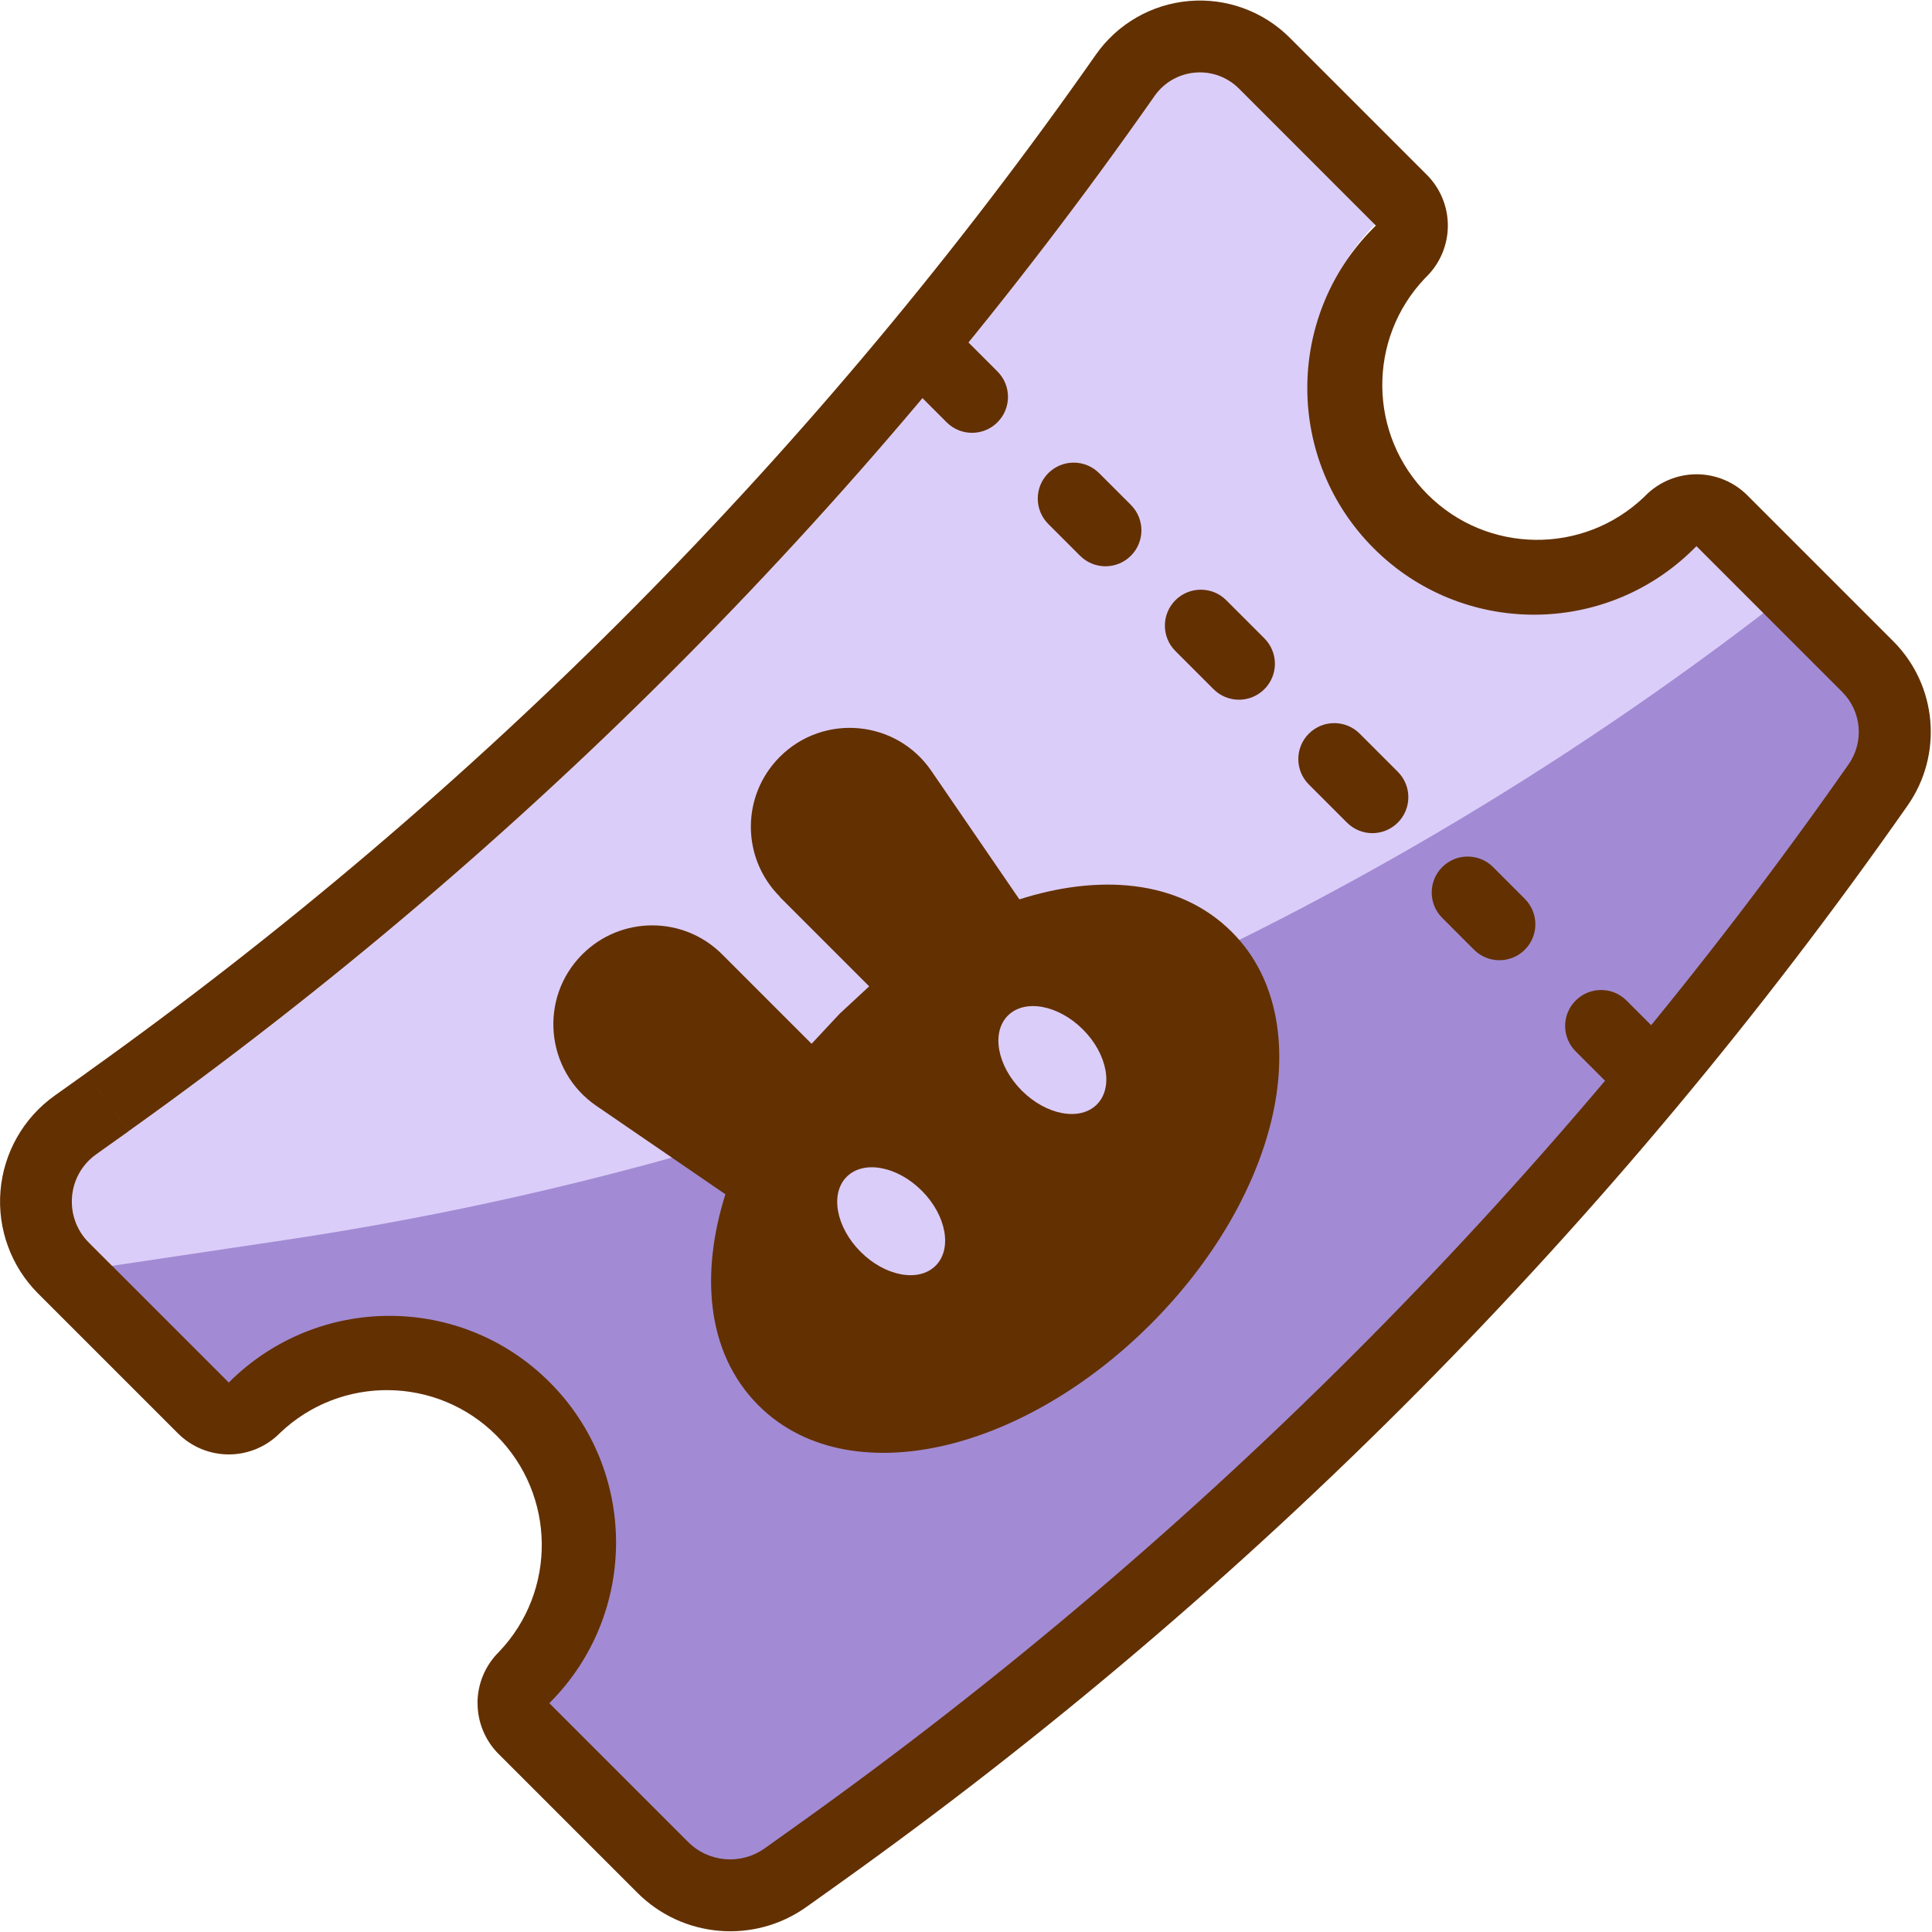
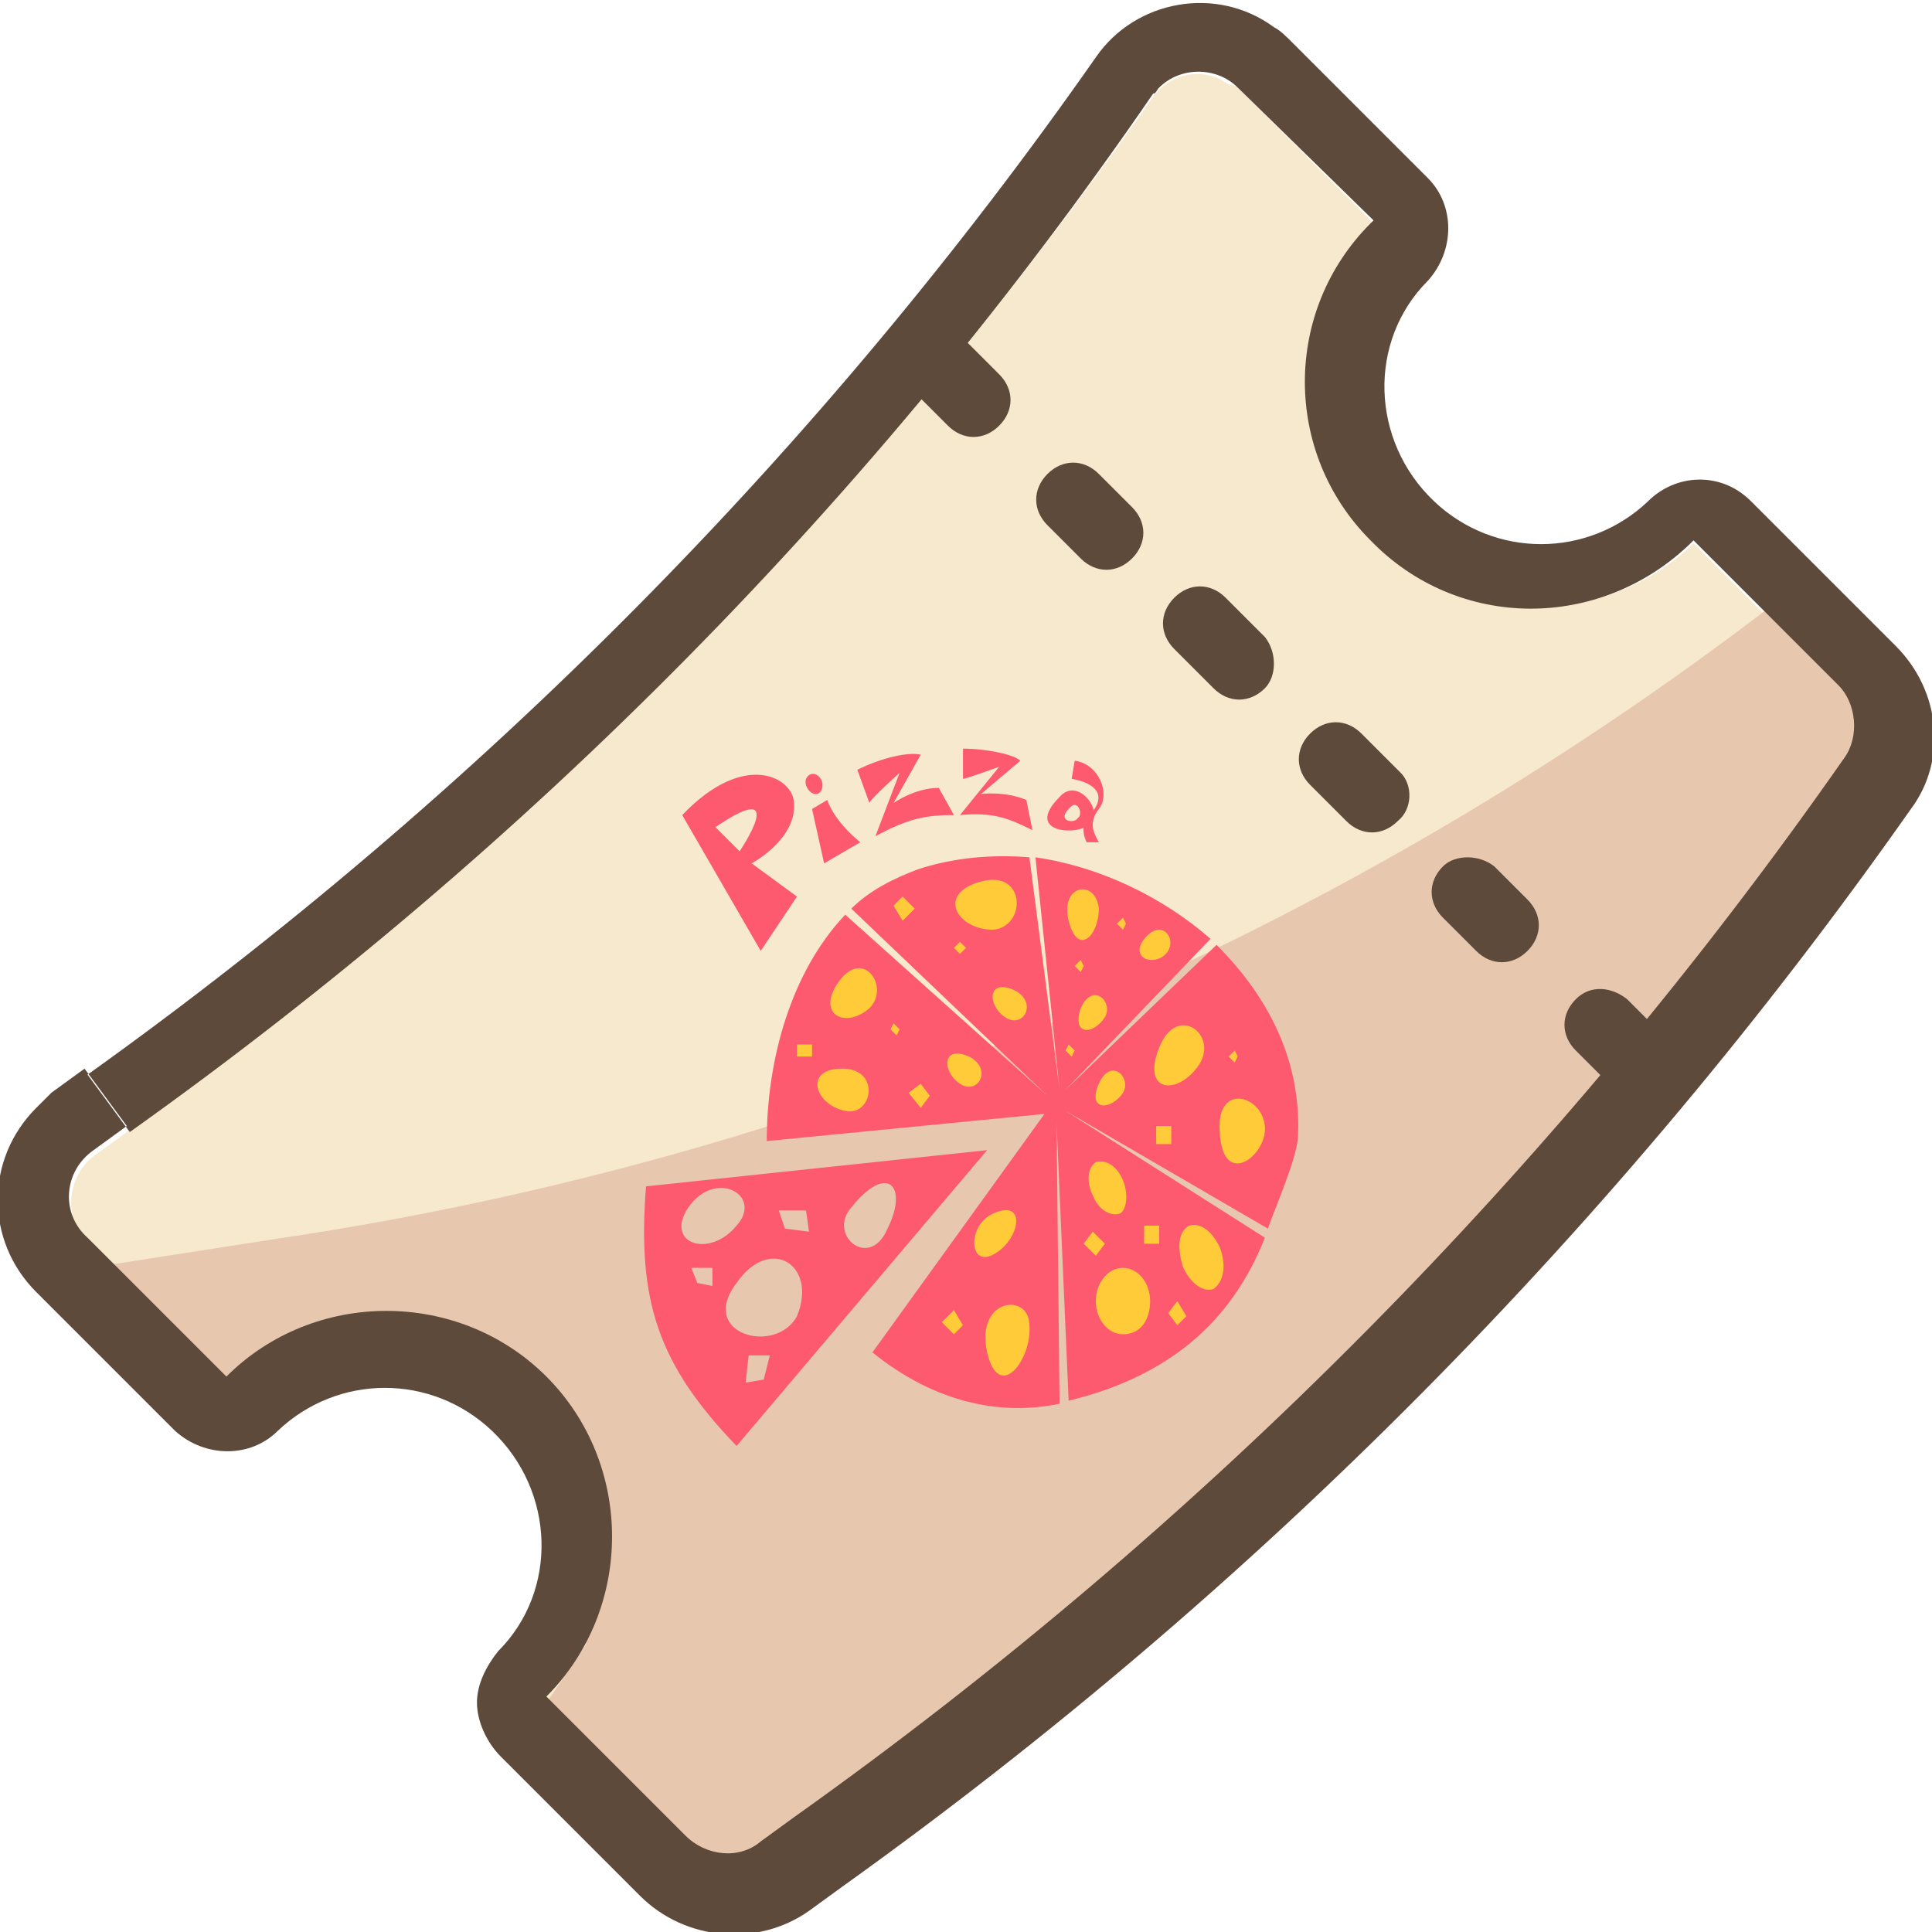
- <svg xmlns="http://www.w3.org/2000/svg" xmlns:xlink="http://www.w3.org/1999/xlink" width="64" height="64" fill="none">
-   <path d="M61.03 22.922a1.87 1.87 0 0 1 .21 2.397 145.99 145.99 0 0 1-34.837 35.147l-1.068.762a1.97 1.97 0 0 1-2.536-.211l-4.81-4.81a7.51 7.51 0 0 0-10.62-10.619l-4.424-4.424c-.84-.84-.725-2.237.243-2.927l1.07-.762A142.46 142.46 0 0 0 38.252 3.177a1.83 1.83 0 0 1 2.788-.244l4.502 4.502a7.51 7.51 0 0 0 10.619 10.619l4.868 4.868z" fill="#dbcdf9" />
-   <path d="M63.16 24.252l-17.193 21.77L23.73 62.856l-4.277-4.308-1.543-1.87 1.543-2.233.54-2.233-.298-2.38-.893-2.233-1.488-1.786-1.786-1.19-1.935-.595h-2.38l-2.53.893-1.488 1.34-3.572-4.316 5.81-.867a106.28 106.28 0 0 0 49.452-21.132l4.277 4.308z" fill="#a28bd4" />
-   <g fill-rule="evenodd" fill="#633001">
-     <path d="M15.818 56.416a2.38 2.38 0 0 1 .701-1.685l.008-.008a5.13 5.13 0 0 0-7.253-7.253l-.008.008a2.38 2.38 0 0 1-3.371.004L1.26 42.848a4.31 4.31 0 0 1 .545-6.55l1.07-.762 1.383 1.94-1.07.762c-.97.69-1.085 2.086-.243 2.927l4.633 4.633.01-.01c2.945-2.933 7.692-2.93 10.62 0a7.51 7.51 0 0 1 .012 10.609l-.023.023 4.598 4.598a1.97 1.97 0 0 0 2.536.211l1.068-.762A145.99 145.99 0 0 0 61.236 25.32a1.87 1.87 0 0 0-.21-2.397l-4.83-4.83-.106.106A7.51 7.51 0 0 1 45.47 7.578l.106-.106-4.538-4.54a1.83 1.83 0 0 0-2.788.244A142.46 142.46 0 0 1 4.257 37.474l-1.383-1.94A140.08 140.08 0 0 0 36.301 1.812a4.21 4.21 0 0 1 6.423-.563l4.54 4.54a2.38 2.38 0 0 1-.017 3.384l-.037.037a5.13 5.13 0 0 0 7.253 7.253l.037-.037a2.38 2.38 0 0 1 3.384-.017l4.83 4.83c1.46 1.46 1.66 3.756.477 5.446a148.37 148.37 0 0 1-35.405 35.72l-1.068.762a4.35 4.35 0 0 1-5.603-.466l-4.598-4.598a2.38 2.38 0 0 1-.697-1.686z" />
-     <use xlink:href="#A" />
-     <use xlink:href="#A" x="4.42" y="4.421" />
-     <use xlink:href="#B" />
-     <use xlink:href="#B" x="4.42" y="4.42" />
-     <path d="M49.46 28.724l1.052 1.052a1.19 1.19 0 1 1-1.684 1.684l-1.052-1.053a1.19 1.19 0 1 1 1.684-1.684z" />
-     <use xlink:href="#A" x="21.89" y="21.891" />
-     <path d="M25.833 29.703c-1.28-1.28-1.28-3.353 0-4.632 1.45-1.45 3.86-1.226 5.018.464l2.918 4.258c2.547-.817 5.25-.71 7.04 1.082 1.6 1.6 1.854 3.982 1.308 6.243-.552 2.286-1.947 4.695-4 6.747s-4.46 3.447-6.747 4c-2.26.546-4.633.3-6.243-1.308-1.78-1.78-1.898-4.463-1.097-6.995l-4.276-2.93c-1.69-1.16-1.914-3.568-.464-5.018 1.28-1.28 3.353-1.28 4.632 0l2.963 2.963.933-1 .975-.903-2.96-2.96z" />
+ <svg xmlns="http://www.w3.org/2000/svg" version="1.1" id="Layer_1" x="0px" y="0px" viewBox="0 0 64 64" style="enable-background:new 0 0 64 64;" xml:space="preserve">
+   <style type="text/css">
+ 	.st0{fill:#F7E9CD;}
+ 	.st1{fill:#E8C7AF;}
+ 	.st2{fill-rule:evenodd;clip-rule:evenodd;fill:#5E4A3B;}
+ 	.st3{fill:#FD5A70;}
+ 	.st4{fill:#FFCB39;}
+ </style>
+   <path class="st0" d="M61,22.9c0.6,0.6,0.7,1.7,0.2,2.4c-9.5,13.6-21.3,25.5-34.8,35.1l-1.1,0.8c-0.8,0.6-1.9,0.5-2.5-0.2L18,56.2  c2.9-3,2.8-7.7-0.2-10.6c-2.9-2.8-7.5-2.8-10.5,0l-4.4-4.4c-0.8-0.8-0.7-2.2,0.2-2.9l1.1-0.8c13.2-9.4,24.7-21,34-34.3  c0.6-0.8,1.7-1,2.5-0.4C40.9,2.8,41,2.9,41,2.9l4.5,4.5c-2.9,3-2.8,7.7,0.2,10.6c2.9,2.8,7.5,2.8,10.4,0L61,22.9L61,22.9z" />
+   <path class="st1" d="M63.2,24.3L46,46L23.7,62.9l-4.3-4.3l-1.5-1.9l1.5-2.2l0.5-2.2l-0.3-2.4l-0.9-2.2l-1.5-1.8l-1.8-1.2L13.6,44  h-2.4l-2.5,0.9l-1.5,1.3l-3.6-4.3l5.8-0.9c18-2.7,35.1-10,49.5-21.1L63.2,24.3L63.2,24.3z" />
+   <g>
+     <path class="st2" d="M15.8,56.4c0-0.6,0.3-1.2,0.7-1.7l0,0c2-2,1.9-5.3-0.2-7.3c-2-1.9-5.1-1.9-7.1,0l0,0c-0.9,0.9-2.4,0.9-3.4,0   c0,0,0,0,0,0l-4.6-4.6c-1.7-1.7-1.7-4.4,0-6.1c0.2-0.2,0.3-0.3,0.5-0.5l1.1-0.8l1.4,1.9l-1.1,0.8c-1,0.7-1.1,2.1-0.2,2.9l4.6,4.6   l0,0c2.9-2.9,7.7-2.9,10.6,0c2.9,2.9,2.9,7.7,0,10.6l0,0l4.6,4.6c0.7,0.7,1.8,0.8,2.5,0.2l1.1-0.8c13.5-9.6,25.3-21.5,34.8-35.1   c0.5-0.7,0.4-1.8-0.2-2.4l-4.8-4.8l-0.1,0.1c-3,2.9-7.7,2.9-10.6-0.1c-2.9-2.9-2.9-7.6,0-10.5l0.1-0.1L41,2.9   c-0.7-0.7-1.9-0.7-2.6,0c-0.1,0.1-0.1,0.2-0.2,0.2C29,16.5,17.5,28.1,4.3,37.5l-1.4-1.9c13-9.3,24.3-20.7,33.4-33.7   c1.3-1.9,4-2.4,5.9-1c0.2,0.1,0.4,0.3,0.6,0.5l4.5,4.5c0.9,0.9,0.9,2.4,0,3.4c0,0,0,0,0,0l0,0c-2,2-1.9,5.3,0.2,7.3   c2,1.9,5.1,1.9,7.1,0l0,0c0.9-0.9,2.4-1,3.4,0c0,0,0,0,0,0l4.8,4.8c1.5,1.5,1.7,3.8,0.5,5.4c-9.7,13.8-21.7,25.9-35.4,35.7   l-1.1,0.8c-1.7,1.2-4.1,1-5.6-0.5l-4.6-4.6C16.1,57.7,15.8,57,15.8,56.4L15.8,56.4z" />
+     <g>
+       <path id="A" class="st2" d="M32,11.3l1.1,1.1c0.5,0.5,0.5,1.2,0,1.7s-1.2,0.5-1.7,0l-1.1-1.1c-0.5-0.5-0.5-1.2,0-1.7    S31.5,10.8,32,11.3z" />
+     </g>
+     <g>
+       <path class="st2" d="M36.4,15.7l1.1,1.1c0.5,0.5,0.5,1.2,0,1.7c-0.5,0.5-1.2,0.5-1.7,0l-1.1-1.1c-0.5-0.5-0.5-1.2,0-1.7    C35.2,15.2,35.9,15.2,36.4,15.7z" />
+     </g>
+     <g>
+       <path id="B" class="st2" d="M41.9,22.8c-0.5,0.5-1.2,0.5-1.7,0c0,0,0,0,0,0l-1.3-1.3c-0.5-0.5-0.5-1.2,0-1.7    c0.5-0.5,1.2-0.5,1.7,0l1.3,1.3C42.3,21.6,42.3,22.4,41.9,22.8C41.9,22.8,41.9,22.8,41.9,22.8z" />
+     </g>
+     <g>
+       <path class="st2" d="M46.3,27.2c-0.5,0.5-1.2,0.5-1.7,0c0,0,0,0,0,0L43.4,26c-0.5-0.5-0.5-1.2,0-1.7c0.5-0.5,1.2-0.5,1.7,0    l1.3,1.3C46.8,26,46.8,26.8,46.3,27.2C46.3,27.2,46.3,27.2,46.3,27.2z" />
+     </g>
+     <path class="st2" d="M49.5,28.7l1.1,1.1c0.5,0.5,0.5,1.2,0,1.7c-0.5,0.5-1.2,0.5-1.7,0l-1.1-1.1c-0.5-0.5-0.5-1.2,0-1.7   C48.2,28.3,49,28.3,49.5,28.7L49.5,28.7z" />
+     <g>
+       <path class="st2" d="M53.9,33.1l1.1,1.1c0.5,0.5,0.5,1.2,0,1.7s-1.2,0.5-1.7,0l-1.1-1.1c-0.5-0.5-0.5-1.2,0-1.7    S53.4,32.7,53.9,33.1z" />
+     </g>
+     <g>
+       <path class="st3" d="M32.7,38.1l-8.3,9.8c-2.6-2.7-3.3-4.8-3-8.6L32.7,38.1z M24.4,40.6c0.9-1-0.7-1.9-1.6-0.6    C22,41.2,23.5,41.7,24.4,40.6z M25.5,44.9l-0.7,0l-0.1,0.9l0.6-0.1L25.5,44.9z M24.4,42.5c-1.3,1.7,1.3,2.4,2,1.1    C27.1,41.9,25.5,40.9,24.4,42.5z M26.8,40.8l-0.1-0.7l-0.9,0l0.2,0.6L26.8,40.8z M23.6,42.6L23.6,42l-0.7,0l0.2,0.5L23.6,42.6z     M29.4,40.7c0.7-1.4,0-2.2-1.2-0.7C27.4,40.9,28.8,42.1,29.4,40.7z" />
+       <g>
+         <path class="st3" d="M26.9,26.8l0.4,1.8l1.2-0.7c0,0-0.8-0.6-1.1-1.4L26.9,26.8z" />
+         <path class="st3" d="M28.4,25.5c0.8-0.4,1.7-0.6,2.1-0.5l-0.9,1.6c0,0,0.7-0.5,1.5-0.5l0.5,0.9c-0.9,0-1.5,0.1-2.6,0.7l0.8-2.1     c0,0-1,0.9-1,1L28.4,25.5z" />
+         <path class="st3" d="M31.9,24.8c0.8,0,1.7,0.2,1.9,0.4l-1.3,1.1c0,0,0.8-0.1,1.5,0.2l0.2,1c-0.8-0.4-1.3-0.6-2.4-0.5l1.3-1.6     c0,0-1.1,0.4-1.2,0.4L31.9,24.8z" />
+         <path class="st3" d="M36.1,27.3c-0.4,0.4-2.2,0.3-1-0.9C35.7,25.7,36.6,26.9,36.1,27.3z M35.4,26.8c-0.4,0.4,0.2,0.5,0.3,0.3     C35.9,27,35.7,26.4,35.4,26.8z" />
+         <path class="st3" d="M36.4,27.9c-0.1-0.2-0.4-0.6,0-1.1c0.4-0.5,0-1.5-0.8-1.6l-0.1,0.6c0,0,1.5,0.2,0.6,1.2     c-0.4,0.4-0.1,0.9-0.1,0.9L36.4,27.9z" />
+         <path class="st3" d="M26.4,29.7l-1.2,1.8L22.6,27c2.1-2.2,3.7-1.2,3.7-0.4c0.1,1.2-1.4,2-1.4,2L26.4,29.7z M24.5,28.2     c0,0,1.7-2.5-0.8-0.8L24.5,28.2z" />
+         <path class="st3" d="M26.7,25.8c0.2-0.4,0.7,0,0.5,0.4C27,26.5,26.6,26.1,26.7,25.8z" />
+       </g>
+       <path class="st3" d="M43,37.6c0.1-2.5-1-4.6-2.7-6.3l-5,4.8l4.8-5c-1.6-1.4-3.7-2.4-5.8-2.7l0.8,7.7l-1-7.7    c-1.2-0.1-2.5,0-3.7,0.4c-0.8,0.3-1.6,0.7-2.2,1.3l6.5,6.2l-6.7-6c-1.8,1.9-2.6,4.8-2.6,7.5l9.2-0.9l-5.7,7.9    c2.1,1.7,4.3,2.1,6.2,1.7l-0.1-9.3l0.4,9.2c3.3-0.8,5.4-2.6,6.5-5.4l-6.6-4.2l6.7,3.9C42.2,40.1,43,38.3,43,37.6z" />
+       <path class="st4" d="M38.1,43.1c0-0.6-0.4-1.1-0.9-1.1c-0.5,0-0.9,0.5-0.9,1.1s0.4,1.1,0.9,1.1C37.8,44.2,38.1,43.7,38.1,43.1z" />
+       <path class="st4" d="M37.2,39.1c-0.2-0.5-0.6-0.7-0.9-0.6c-0.3,0.2-0.3,0.7-0.1,1.1c0.2,0.5,0.6,0.7,0.9,0.6    C37.3,40.1,37.4,39.6,37.2,39.1z" />
+       <path class="st4" d="M40.4,41.3c-0.3-0.6-0.7-0.8-1-0.7C39,40.8,39,41.4,39.2,42c0.3,0.6,0.7,0.8,1,0.7    C40.6,42.4,40.6,41.8,40.4,41.3z" />
+       <path class="st4" d="M32.7,44.8c-0.4-1.8,1.4-2,1.4-0.9C34.2,45,33.1,46.5,32.7,44.8z" />
+       <path class="st4" d="M32.9,40.2c-0.9,0.4-0.8,1.9,0.1,1.3C33.8,41,34,39.7,32.9,40.2z" />
+       <path class="st4" d="M38.4,34.7c0.6-1.5,2-0.4,1.3,0.6C39,36.3,37.8,36.2,38.4,34.7z" />
+       <path class="st4" d="M36.4,35.9c0.4-0.9,1.1-0.2,0.8,0.3C36.8,36.8,36,36.8,36.4,35.9z" />
+       <path class="st4" d="M35.8,33.4c0.4-0.9,1.1-0.2,0.8,0.3C36.2,34.3,35.5,34.3,35.8,33.4z" />
+       <path class="st4" d="M35.4,30.5c-0.3-1.2,0.9-1.4,1-0.4C36.4,31,35.7,31.7,35.4,30.5z" />
+       <path class="st4" d="M38,31c0.6-0.6,1.1,0.3,0.5,0.7C38,32,37.4,31.6,38,31z" />
+       <path class="st4" d="M32.5,29.2c1.5-0.4,1.5,1.5,0.4,1.6C31.7,30.8,31,29.6,32.5,29.2z" />
+       <path class="st4" d="M33.6,32.8c0.8,0.4,0.3,1.3-0.3,0.9C32.7,33.3,32.7,32.4,33.6,32.8z" />
+       <path class="st4" d="M32.1,35c0.8,0.4,0.3,1.3-0.3,0.9C31.2,35.5,31.2,34.6,32.1,35z" />
+       <path class="st4" d="M27.8,32.5c0.8-1.1,1.7,0.2,1,0.9C28,34.1,27,33.6,27.8,32.5z" />
+       <path class="st4" d="M27.9,35.4c1.3,0,1,1.6,0.1,1.4C27,36.6,26.6,35.4,27.9,35.4z" />
+       <path class="st4" d="M40.4,37.3c0-1.4,1.4-1,1.5,0C42,38.3,40.4,39.5,40.4,37.3z" />
+       <rect x="38.3" y="37.3" class="st4" width="0.5" height="0.6" />
+       <rect x="26.4" y="34.6" class="st4" width="0.5" height="0.4" />
+       <rect x="37.9" y="40.6" class="st4" width="0.5" height="0.6" />
+       <polygon class="st4" points="39,43.1 38.7,43.5 39,43.9 39.3,43.6   " />
+       <polygon class="st4" points="36.2,40.8 35.9,41.2 36.3,41.6 36.6,41.2   " />
+       <polygon class="st4" points="30.5,35.9 30.1,36.2 30.5,36.7 30.8,36.3   " />
+       <polygon class="st4" points="29.9,29.7 29.6,30 29.9,30.5 30.3,30.1   " />
+       <polygon class="st4" points="29.6,33.9 29.5,34.1 29.7,34.3 29.8,34.1   " />
+       <polygon class="st4" points="31.8,31.2 31.6,31.4 31.8,31.6 32,31.4   " />
+       <polygon class="st4" points="35.4,34.6 35.3,34.8 35.5,35 35.6,34.8   " />
+       <polygon class="st4" points="35.8,31.8 35.6,32 35.8,32.2 35.9,32   " />
+       <polygon class="st4" points="37.2,30.4 37,30.6 37.2,30.8 37.3,30.6   " />
+       <polygon class="st4" points="40.9,34.8 40.7,35 40.9,35.2 41,35   " />
+       <polygon class="st4" points="31.6,43.4 31.2,43.8 31.6,44.2 31.9,43.9   " />
+     </g>
  </g>
-   <g fill="#dbcdf9">
-     <ellipse rx="1.432" ry="2.083" transform="matrix(.707107 -.707106 .707107 .707106 29.5212 40.4549)" />
-     <ellipse rx="1.432" ry="2.083" transform="matrix(.707108 -.707106 .707108 .707106 34.8607 35.1153)" />
-   </g>
-   <defs>
-     <path id="A" d="M31.99 11.253l1.052 1.052a1.19 1.19 0 1 1-1.684 1.684l-1.052-1.052a1.19 1.19 0 1 1 1.684-1.684z" />
-     <path id="B" d="M41.884 22.83a1.19 1.19 0 0 1-1.684 0l-1.263-1.263a1.19 1.19 0 1 1 1.684-1.684l1.263 1.263a1.19 1.19 0 0 1 0 1.684z" />
-   </defs>
</svg>
